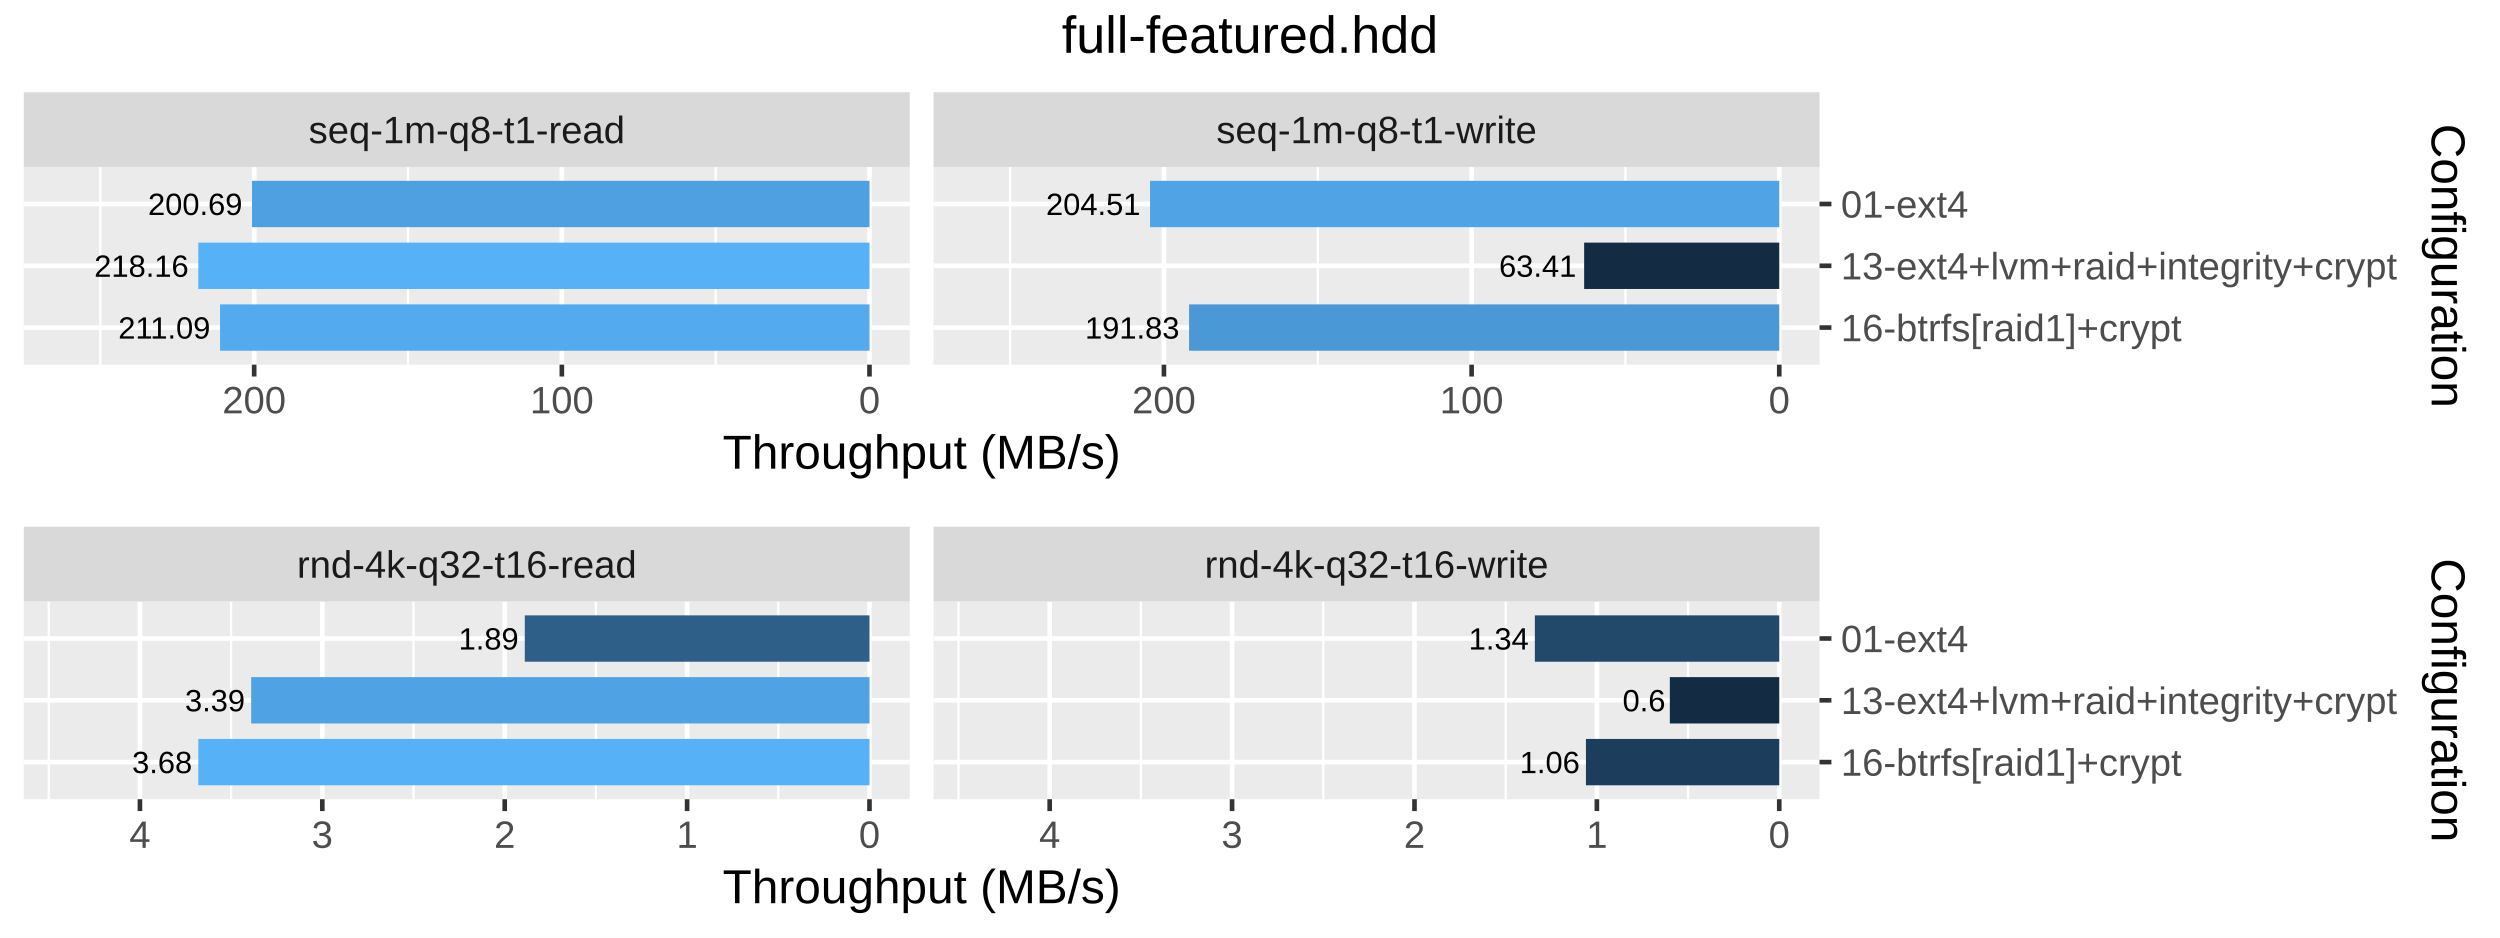
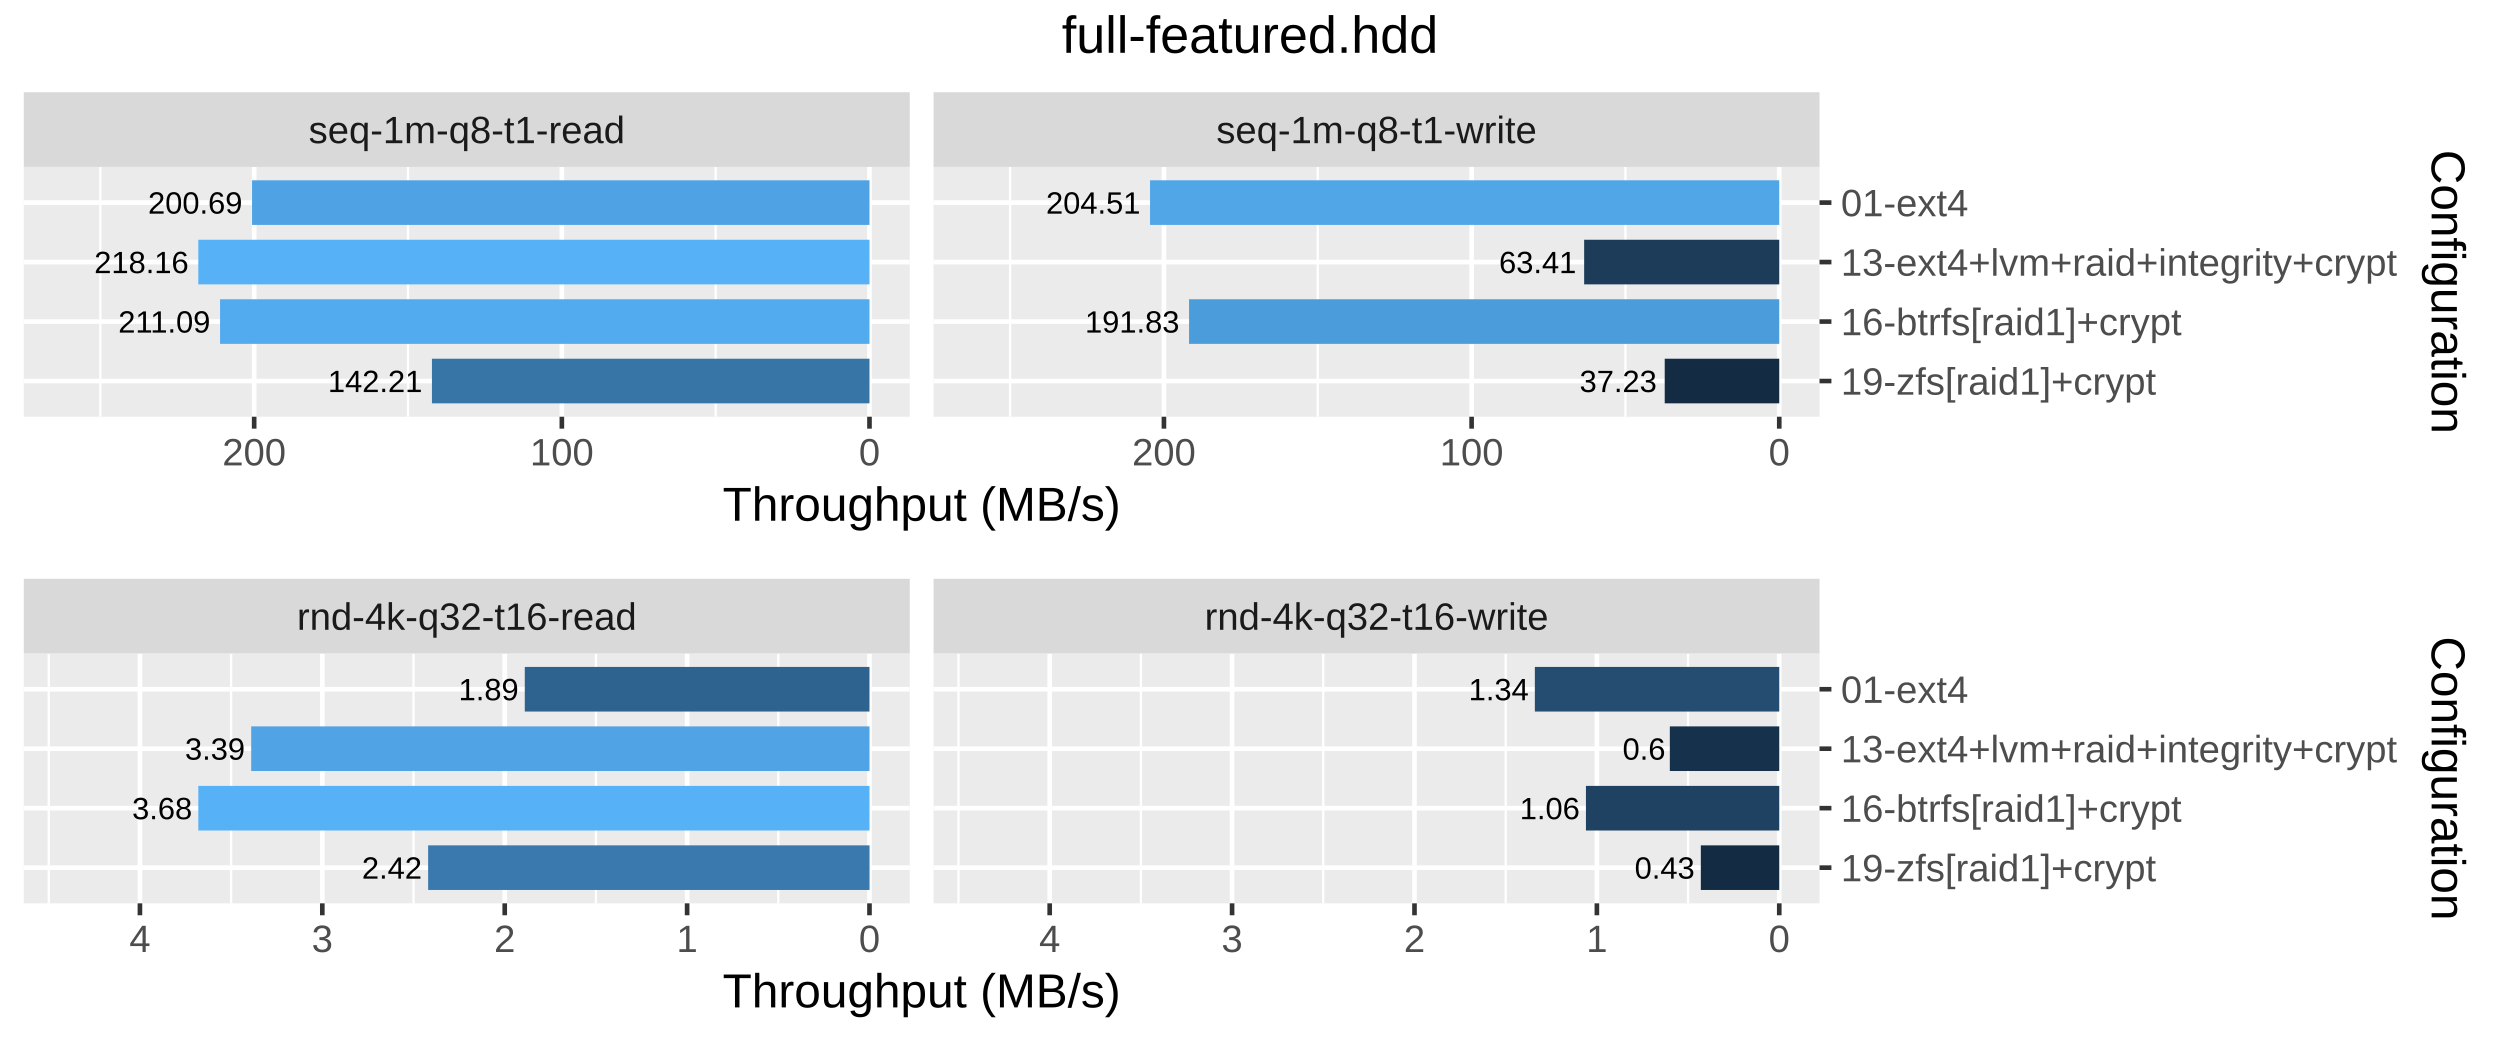
- <svg xmlns="http://www.w3.org/2000/svg" class="svglite" width="576.00pt" height="216.00pt" viewBox="0 0 576.00 216.00">
+ <svg xmlns="http://www.w3.org/2000/svg" class="svglite" width="576.00pt" height="240.00pt" viewBox="0 0 576.00 240.00">
  <defs>
    <style type="text/css">
    .svglite line, .svglite polyline, .svglite polygon, .svglite path, .svglite rect, .svglite circle {
      fill: none;
      stroke: #000000;
      stroke-linecap: round;
      stroke-linejoin: round;
      stroke-miterlimit: 10.00;
    }
    .svglite text {
      white-space: pre;
    }
  </style>
  </defs>
  <rect width="100%" height="100%" style="stroke: none; fill: #FFFFFF;" />
  <defs>
-     <clipPath id="cpMC4wMHw1NzYuMDB8MC4wMHwyMTYuMDA=">
-       <rect x="0.00" y="0.00" width="576.00" height="216.00" />
-     </clipPath>
-   </defs>
-   <g clip-path="url(#cpMC4wMHw1NzYuMDB8MC4wMHwyMTYuMDA=)">
- </g>
-   <defs>
-     <clipPath id="cpMC4wMHw1NzYuMDB8MTUuNzd8MTE1Ljg4">
-       <rect x="0.00" y="15.77" width="576.00" height="100.12" />
-     </clipPath>
-   </defs>
-   <g clip-path="url(#cpMC4wMHw1NzYuMDB8MTUuNzd8MTE1Ljg4)">
-     <rect x="0.00" y="15.77" width="576.00" height="100.12" style="stroke-width: 1.07; stroke: #FFFFFF; fill: #FFFFFF;" />
-   </g>
-   <g clip-path="url(#cpMC4wMHw1NzYuMDB8MC4wMHwyMTYuMDA=)">
- </g>
-   <defs>
-     <clipPath id="cpNS40OHwyMDkuNjF8MzguNDZ8ODQuMDI=">
-       <rect x="5.48" y="38.46" width="204.13" height="45.56" />
-     </clipPath>
-   </defs>
-   <g clip-path="url(#cpNS40OHwyMDkuNjF8MzguNDZ8ODQuMDI=)">
-     <rect x="5.48" y="38.46" width="204.13" height="45.56" style="stroke-width: 1.07; stroke: none; fill: #EBEBEB;" />
-     <polyline points="164.89,84.02 164.89,38.46 " style="stroke-width: 0.53; stroke: #FFFFFF; stroke-linecap: butt;" />
-     <polyline points="94.00,84.02 94.00,38.46 " style="stroke-width: 0.53; stroke: #FFFFFF; stroke-linecap: butt;" />
-     <polyline points="23.12,84.02 23.12,38.46 " style="stroke-width: 0.53; stroke: #FFFFFF; stroke-linecap: butt;" />
-     <polyline points="5.48,75.47 209.61,75.47 " style="stroke-width: 1.07; stroke: #FFFFFF; stroke-linecap: butt;" />
-     <polyline points="5.48,61.24 209.61,61.24 " style="stroke-width: 1.07; stroke: #FFFFFF; stroke-linecap: butt;" />
-     <polyline points="5.48,47.00 209.61,47.00 " style="stroke-width: 1.07; stroke: #FFFFFF; stroke-linecap: butt;" />
-     <polyline points="200.33,84.02 200.33,38.46 " style="stroke-width: 1.07; stroke: #FFFFFF; stroke-linecap: butt;" />
-     <polyline points="129.45,84.02 129.45,38.46 " style="stroke-width: 1.07; stroke: #FFFFFF; stroke-linecap: butt;" />
-     <polyline points="58.56,84.02 58.56,38.46 " style="stroke-width: 1.07; stroke: #FFFFFF; stroke-linecap: butt;" />
-     <rect x="58.07" y="41.66" width="142.26" height="10.68" style="stroke-width: 1.07; stroke: none; stroke-linecap: butt; stroke-linejoin: miter; fill: #4EA0E1;" />
-     <rect x="45.69" y="55.90" width="154.64" height="10.68" style="stroke-width: 1.07; stroke: none; stroke-linecap: butt; stroke-linejoin: miter; fill: #56B1F7;" />
-     <rect x="50.70" y="70.13" width="149.63" height="10.68" style="stroke-width: 1.07; stroke: none; stroke-linecap: butt; stroke-linejoin: miter; fill: #53AAEE;" />
-     <text x="55.85" y="49.54" text-anchor="end" style="font-size: 7.11px; font-family: &quot;Liberation Sans&quot;;" textLength="22.25px" lengthAdjust="spacingAndGlyphs">200.69</text>
-     <text x="43.46" y="63.78" text-anchor="end" style="font-size: 7.11px; font-family: &quot;Liberation Sans&quot;;" textLength="22.25px" lengthAdjust="spacingAndGlyphs">218.16</text>
-     <text x="48.47" y="78.02" text-anchor="end" style="font-size: 7.11px; font-family: &quot;Liberation Sans&quot;;" textLength="22.25px" lengthAdjust="spacingAndGlyphs">211.09</text>
-   </g>
-   <g clip-path="url(#cpMC4wMHw1NzYuMDB8MC4wMHwyMTYuMDA=)">
- </g>
-   <defs>
-     <clipPath id="cpMjE1LjA5fDQxOS4yMnwzOC40Nnw4NC4wMg==">
-       <rect x="215.09" y="38.46" width="204.13" height="45.56" />
-     </clipPath>
-   </defs>
-   <g clip-path="url(#cpMjE1LjA5fDQxOS4yMnwzOC40Nnw4NC4wMg==)">
-     <rect x="215.09" y="38.46" width="204.13" height="45.56" style="stroke-width: 1.07; stroke: none; fill: #EBEBEB;" />
-     <polyline points="374.50,84.02 374.50,38.46 " style="stroke-width: 0.53; stroke: #FFFFFF; stroke-linecap: butt;" />
-     <polyline points="303.61,84.02 303.61,38.46 " style="stroke-width: 0.53; stroke: #FFFFFF; stroke-linecap: butt;" />
-     <polyline points="232.73,84.02 232.73,38.46 " style="stroke-width: 0.53; stroke: #FFFFFF; stroke-linecap: butt;" />
-     <polyline points="215.09,75.47 419.22,75.47 " style="stroke-width: 1.07; stroke: #FFFFFF; stroke-linecap: butt;" />
-     <polyline points="215.09,61.24 419.22,61.24 " style="stroke-width: 1.07; stroke: #FFFFFF; stroke-linecap: butt;" />
-     <polyline points="215.09,47.00 419.22,47.00 " style="stroke-width: 1.07; stroke: #FFFFFF; stroke-linecap: butt;" />
-     <polyline points="409.94,84.02 409.94,38.46 " style="stroke-width: 1.07; stroke: #FFFFFF; stroke-linecap: butt;" />
-     <polyline points="339.06,84.02 339.06,38.46 " style="stroke-width: 1.07; stroke: #FFFFFF; stroke-linecap: butt;" />
-     <polyline points="268.17,84.02 268.17,38.46 " style="stroke-width: 1.07; stroke: #FFFFFF; stroke-linecap: butt;" />
-     <rect x="264.97" y="41.66" width="144.97" height="10.68" style="stroke-width: 1.07; stroke: none; stroke-linecap: butt; stroke-linejoin: miter; fill: #50A4E6;" />
-     <rect x="364.99" y="55.90" width="44.95" height="10.68" style="stroke-width: 1.07; stroke: none; stroke-linecap: butt; stroke-linejoin: miter; fill: #132B43;" />
-     <rect x="273.96" y="70.13" width="135.98" height="10.68" style="stroke-width: 1.07; stroke: none; stroke-linecap: butt; stroke-linejoin: miter; fill: #4A98D6;" />
-     <text x="262.75" y="49.54" text-anchor="end" style="font-size: 7.11px; font-family: &quot;Liberation Sans&quot;;" textLength="22.25px" lengthAdjust="spacingAndGlyphs">204.51</text>
-     <text x="363.18" y="63.78" text-anchor="end" style="font-size: 7.11px; font-family: &quot;Liberation Sans&quot;;" textLength="18.18px" lengthAdjust="spacingAndGlyphs">63.41</text>
-     <text x="271.74" y="78.02" text-anchor="end" style="font-size: 7.11px; font-family: &quot;Liberation Sans&quot;;" textLength="22.25px" lengthAdjust="spacingAndGlyphs">191.83</text>
-   </g>
-   <g clip-path="url(#cpMC4wMHw1NzYuMDB8MC4wMHwyMTYuMDA=)">
+     <clipPath id="cpMC4wMHw1NzYuMDB8MC4wMHwyNDAuMDA=">
+       <rect x="0.00" y="0.00" width="576.00" height="240.00" />
+     </clipPath>
+   </defs>
+   <g clip-path="url(#cpMC4wMHw1NzYuMDB8MC4wMHwyNDAuMDA=)">
+ </g>
+   <defs>
+     <clipPath id="cpMC4wMHw1NzYuMDB8MTUuNzd8MTI3Ljg4">
+       <rect x="0.00" y="15.77" width="576.00" height="112.12" />
+     </clipPath>
+   </defs>
+   <g clip-path="url(#cpMC4wMHw1NzYuMDB8MTUuNzd8MTI3Ljg4)">
+     <rect x="0.00" y="15.77" width="576.00" height="112.12" style="stroke-width: 1.07; stroke: #FFFFFF; fill: #FFFFFF;" />
+   </g>
+   <g clip-path="url(#cpMC4wMHw1NzYuMDB8MC4wMHwyNDAuMDA=)">
+ </g>
+   <defs>
+     <clipPath id="cpNS40OHwyMDkuNjF8MzguNDZ8OTYuMDI=">
+       <rect x="5.48" y="38.46" width="204.13" height="57.56" />
+     </clipPath>
+   </defs>
+   <g clip-path="url(#cpNS40OHwyMDkuNjF8MzguNDZ8OTYuMDI=)">
+     <rect x="5.48" y="38.46" width="204.13" height="57.56" style="stroke-width: 1.07; stroke: none; fill: #EBEBEB;" />
+     <polyline points="164.89,96.02 164.89,38.46 " style="stroke-width: 0.53; stroke: #FFFFFF; stroke-linecap: butt;" />
+     <polyline points="94.00,96.02 94.00,38.46 " style="stroke-width: 0.53; stroke: #FFFFFF; stroke-linecap: butt;" />
+     <polyline points="23.12,96.02 23.12,38.46 " style="stroke-width: 0.53; stroke: #FFFFFF; stroke-linecap: butt;" />
+     <polyline points="5.48,87.79 209.61,87.79 " style="stroke-width: 1.07; stroke: #FFFFFF; stroke-linecap: butt;" />
+     <polyline points="5.48,74.09 209.61,74.09 " style="stroke-width: 1.07; stroke: #FFFFFF; stroke-linecap: butt;" />
+     <polyline points="5.48,60.38 209.61,60.38 " style="stroke-width: 1.07; stroke: #FFFFFF; stroke-linecap: butt;" />
+     <polyline points="5.48,46.68 209.61,46.68 " style="stroke-width: 1.07; stroke: #FFFFFF; stroke-linecap: butt;" />
+     <polyline points="200.33,96.02 200.33,38.46 " style="stroke-width: 1.07; stroke: #FFFFFF; stroke-linecap: butt;" />
+     <polyline points="129.45,96.02 129.45,38.46 " style="stroke-width: 1.07; stroke: #FFFFFF; stroke-linecap: butt;" />
+     <polyline points="58.56,96.02 58.56,38.46 " style="stroke-width: 1.07; stroke: #FFFFFF; stroke-linecap: butt;" />
+     <rect x="58.07" y="41.54" width="142.26" height="10.28" style="stroke-width: 1.07; stroke: none; stroke-linecap: butt; stroke-linejoin: miter; fill: #4FA3E4;" />
+     <rect x="45.69" y="55.24" width="154.64" height="10.28" style="stroke-width: 1.07; stroke: none; stroke-linecap: butt; stroke-linejoin: miter; fill: #56B1F7;" />
+     <rect x="50.70" y="68.95" width="149.63" height="10.28" style="stroke-width: 1.07; stroke: none; stroke-linecap: butt; stroke-linejoin: miter; fill: #53ABEF;" />
+     <rect x="99.52" y="82.65" width="100.81" height="10.28" style="stroke-width: 1.07; stroke: none; stroke-linecap: butt; stroke-linejoin: miter; fill: #3875A7;" />
+     <text x="55.85" y="49.22" text-anchor="end" style="font-size: 7.11px; font-family: &quot;Liberation Sans&quot;;" textLength="22.25px" lengthAdjust="spacingAndGlyphs">200.69</text>
+     <text x="43.46" y="62.93" text-anchor="end" style="font-size: 7.11px; font-family: &quot;Liberation Sans&quot;;" textLength="22.25px" lengthAdjust="spacingAndGlyphs">218.16</text>
+     <text x="48.47" y="76.63" text-anchor="end" style="font-size: 7.11px; font-family: &quot;Liberation Sans&quot;;" textLength="22.25px" lengthAdjust="spacingAndGlyphs">211.09</text>
+     <text x="97.30" y="90.33" text-anchor="end" style="font-size: 7.11px; font-family: &quot;Liberation Sans&quot;;" textLength="22.25px" lengthAdjust="spacingAndGlyphs">142.21</text>
+   </g>
+   <g clip-path="url(#cpMC4wMHw1NzYuMDB8MC4wMHwyNDAuMDA=)">
+ </g>
+   <defs>
+     <clipPath id="cpMjE1LjA5fDQxOS4yMnwzOC40Nnw5Ni4wMg==">
+       <rect x="215.09" y="38.46" width="204.13" height="57.56" />
+     </clipPath>
+   </defs>
+   <g clip-path="url(#cpMjE1LjA5fDQxOS4yMnwzOC40Nnw5Ni4wMg==)">
+     <rect x="215.09" y="38.46" width="204.13" height="57.56" style="stroke-width: 1.07; stroke: none; fill: #EBEBEB;" />
+     <polyline points="374.50,96.02 374.50,38.46 " style="stroke-width: 0.53; stroke: #FFFFFF; stroke-linecap: butt;" />
+     <polyline points="303.61,96.02 303.61,38.46 " style="stroke-width: 0.53; stroke: #FFFFFF; stroke-linecap: butt;" />
+     <polyline points="232.73,96.02 232.73,38.46 " style="stroke-width: 0.53; stroke: #FFFFFF; stroke-linecap: butt;" />
+     <polyline points="215.09,87.79 419.22,87.79 " style="stroke-width: 1.07; stroke: #FFFFFF; stroke-linecap: butt;" />
+     <polyline points="215.09,74.09 419.22,74.09 " style="stroke-width: 1.07; stroke: #FFFFFF; stroke-linecap: butt;" />
+     <polyline points="215.09,60.38 419.22,60.38 " style="stroke-width: 1.07; stroke: #FFFFFF; stroke-linecap: butt;" />
+     <polyline points="215.09,46.68 419.22,46.68 " style="stroke-width: 1.07; stroke: #FFFFFF; stroke-linecap: butt;" />
+     <polyline points="409.94,96.02 409.94,38.46 " style="stroke-width: 1.07; stroke: #FFFFFF; stroke-linecap: butt;" />
+     <polyline points="339.06,96.02 339.06,38.46 " style="stroke-width: 1.07; stroke: #FFFFFF; stroke-linecap: butt;" />
+     <polyline points="268.17,96.02 268.17,38.46 " style="stroke-width: 1.07; stroke: #FFFFFF; stroke-linecap: butt;" />
+     <rect x="264.97" y="41.54" width="144.97" height="10.28" style="stroke-width: 1.07; stroke: none; stroke-linecap: butt; stroke-linejoin: miter; fill: #51A6E8;" />
+     <rect x="364.99" y="55.24" width="44.95" height="10.28" style="stroke-width: 1.07; stroke: none; stroke-linecap: butt; stroke-linejoin: miter; fill: #1C3C5A;" />
+     <rect x="273.96" y="68.95" width="135.98" height="10.28" style="stroke-width: 1.07; stroke: none; stroke-linecap: butt; stroke-linejoin: miter; fill: #4B9CDA;" />
+     <rect x="383.55" y="82.65" width="26.39" height="10.28" style="stroke-width: 1.07; stroke: none; stroke-linecap: butt; stroke-linejoin: miter; fill: #132B43;" />
+     <text x="262.75" y="49.22" text-anchor="end" style="font-size: 7.11px; font-family: &quot;Liberation Sans&quot;;" textLength="22.25px" lengthAdjust="spacingAndGlyphs">204.51</text>
+     <text x="363.18" y="62.93" text-anchor="end" style="font-size: 7.11px; font-family: &quot;Liberation Sans&quot;;" textLength="18.18px" lengthAdjust="spacingAndGlyphs">63.41</text>
+     <text x="271.74" y="76.63" text-anchor="end" style="font-size: 7.11px; font-family: &quot;Liberation Sans&quot;;" textLength="22.25px" lengthAdjust="spacingAndGlyphs">191.83</text>
+     <text x="381.73" y="90.33" text-anchor="end" style="font-size: 7.11px; font-family: &quot;Liberation Sans&quot;;" textLength="18.18px" lengthAdjust="spacingAndGlyphs">37.23</text>
+   </g>
+   <g clip-path="url(#cpMC4wMHw1NzYuMDB8MC4wMHwyNDAuMDA=)">
</g>
  <defs>
    <clipPath id="cpNS40OHwyMDkuNjF8MjEuMjV8MzguNDY=">
      <rect x="5.48" y="21.25" width="204.13" height="17.21" />
    </clipPath>
  </defs>
  <g clip-path="url(#cpNS40OHwyMDkuNjF8MjEuMjV8MzguNDY=)">
    <rect x="5.48" y="21.25" width="204.13" height="17.21" style="stroke-width: 1.07; stroke: none; fill: #D9D9D9;" />
    <text x="107.55" y="32.99" text-anchor="middle" style="font-size: 8.80px;fill: #1A1A1A; font-family: &quot;Liberation Sans&quot;;" textLength="76.74px" lengthAdjust="spacingAndGlyphs">seq-1m-q8-t1-read</text>
  </g>
-   <g clip-path="url(#cpMC4wMHw1NzYuMDB8MC4wMHwyMTYuMDA=)">
+   <g clip-path="url(#cpMC4wMHw1NzYuMDB8MC4wMHwyNDAuMDA=)">
</g>
  <defs>
    <clipPath id="cpMjE1LjA5fDQxOS4yMnwyMS4yNXwzOC40Ng==">
      <rect x="215.09" y="21.25" width="204.13" height="17.21" />
    </clipPath>
  </defs>
  <g clip-path="url(#cpMjE1LjA5fDQxOS4yMnwyMS4yNXwzOC40Ng==)">
    <rect x="215.09" y="21.25" width="204.13" height="17.21" style="stroke-width: 1.07; stroke: none; fill: #D9D9D9;" />
    <text x="317.16" y="32.99" text-anchor="middle" style="font-size: 8.80px;fill: #1A1A1A; font-family: &quot;Liberation Sans&quot;;" textLength="78.75px" lengthAdjust="spacingAndGlyphs">seq-1m-q8-t1-write</text>
  </g>
-   <g clip-path="url(#cpMC4wMHw1NzYuMDB8MC4wMHwyMTYuMDA=)">
-     <polyline points="200.33,86.76 200.33,84.02 " style="stroke-width: 1.07; stroke: #333333; stroke-linecap: butt;" />
-     <polyline points="129.45,86.76 129.45,84.02 " style="stroke-width: 1.07; stroke: #333333; stroke-linecap: butt;" />
-     <polyline points="58.56,86.76 58.56,84.02 " style="stroke-width: 1.07; stroke: #333333; stroke-linecap: butt;" />
-     <text x="200.33" y="95.23" text-anchor="middle" style="font-size: 8.80px;fill: #4D4D4D; font-family: &quot;Liberation Sans&quot;;" textLength="5.03px" lengthAdjust="spacingAndGlyphs">0</text>
-     <text x="129.45" y="95.23" text-anchor="middle" style="font-size: 8.80px;fill: #4D4D4D; font-family: &quot;Liberation Sans&quot;;" textLength="15.10px" lengthAdjust="spacingAndGlyphs">100</text>
-     <text x="58.56" y="95.23" text-anchor="middle" style="font-size: 8.80px;fill: #4D4D4D; font-family: &quot;Liberation Sans&quot;;" textLength="15.10px" lengthAdjust="spacingAndGlyphs">200</text>
-     <polyline points="409.94,86.76 409.94,84.02 " style="stroke-width: 1.07; stroke: #333333; stroke-linecap: butt;" />
-     <polyline points="339.06,86.76 339.06,84.02 " style="stroke-width: 1.07; stroke: #333333; stroke-linecap: butt;" />
-     <polyline points="268.17,86.76 268.17,84.02 " style="stroke-width: 1.07; stroke: #333333; stroke-linecap: butt;" />
-     <text x="409.94" y="95.23" text-anchor="middle" style="font-size: 8.80px;fill: #4D4D4D; font-family: &quot;Liberation Sans&quot;;" textLength="5.03px" lengthAdjust="spacingAndGlyphs">0</text>
-     <text x="339.06" y="95.23" text-anchor="middle" style="font-size: 8.80px;fill: #4D4D4D; font-family: &quot;Liberation Sans&quot;;" textLength="15.10px" lengthAdjust="spacingAndGlyphs">100</text>
-     <text x="268.17" y="95.23" text-anchor="middle" style="font-size: 8.80px;fill: #4D4D4D; font-family: &quot;Liberation Sans&quot;;" textLength="15.10px" lengthAdjust="spacingAndGlyphs">200</text>
-     <polyline points="419.22,75.47 421.96,75.47 " style="stroke-width: 1.07; stroke: #333333; stroke-linecap: butt;" />
-     <polyline points="419.22,61.24 421.96,61.24 " style="stroke-width: 1.07; stroke: #333333; stroke-linecap: butt;" />
-     <polyline points="419.22,47.00 421.96,47.00 " style="stroke-width: 1.07; stroke: #333333; stroke-linecap: butt;" />
-     <text x="424.15" y="78.62" style="font-size: 8.80px;fill: #4D4D4D; font-family: &quot;Liberation Sans&quot;;" textLength="85.37px" lengthAdjust="spacingAndGlyphs">16-btrfs[raid1]+crypt</text>
-     <text x="424.15" y="64.38" style="font-size: 8.80px;fill: #4D4D4D; font-family: &quot;Liberation Sans&quot;;" textLength="137.79px" lengthAdjust="spacingAndGlyphs">13-ext4+lvm+raid+integrity+crypt</text>
-     <text x="424.15" y="50.14" style="font-size: 8.80px;fill: #4D4D4D; font-family: &quot;Liberation Sans&quot;;" textLength="30.72px" lengthAdjust="spacingAndGlyphs">01-ext4</text>
-     <text x="212.35" y="107.98" text-anchor="middle" style="font-size: 11.00px; font-family: &quot;Liberation Sans&quot;;" textLength="97.95px" lengthAdjust="spacingAndGlyphs">Throughput (MB/s)</text>
-     <text transform="translate(560.25,61.24) rotate(90)" text-anchor="middle" style="font-size: 11.00px; font-family: &quot;Liberation Sans&quot;;" textLength="71.57px" lengthAdjust="spacingAndGlyphs">Configuration</text>
-   </g>
-   <defs>
-     <clipPath id="cpMC4wMHw1NzYuMDB8MTE1Ljg4fDIxNi4wMA==">
-       <rect x="0.00" y="115.88" width="576.00" height="100.12" />
-     </clipPath>
-   </defs>
-   <g clip-path="url(#cpMC4wMHw1NzYuMDB8MTE1Ljg4fDIxNi4wMA==)">
-     <rect x="0.00" y="115.88" width="576.00" height="100.12" style="stroke-width: 1.07; stroke: #FFFFFF; fill: #FFFFFF;" />
-   </g>
-   <g clip-path="url(#cpMC4wMHw1NzYuMDB8MC4wMHwyMTYuMDA=)">
- </g>
-   <defs>
-     <clipPath id="cpNS40OHwyMDkuNjF8MTM4LjU3fDE4NC4xMw==">
-       <rect x="5.48" y="138.57" width="204.13" height="45.56" />
-     </clipPath>
-   </defs>
-   <g clip-path="url(#cpNS40OHwyMDkuNjF8MTM4LjU3fDE4NC4xMw==)">
-     <rect x="5.48" y="138.57" width="204.13" height="45.56" style="stroke-width: 1.07; stroke: none; fill: #EBEBEB;" />
-     <polyline points="179.32,184.13 179.32,138.57 " style="stroke-width: 0.53; stroke: #FFFFFF; stroke-linecap: butt;" />
-     <polyline points="137.30,184.13 137.30,138.57 " style="stroke-width: 0.53; stroke: #FFFFFF; stroke-linecap: butt;" />
-     <polyline points="95.27,184.13 95.27,138.57 " style="stroke-width: 0.53; stroke: #FFFFFF; stroke-linecap: butt;" />
-     <polyline points="53.25,184.13 53.25,138.57 " style="stroke-width: 0.53; stroke: #FFFFFF; stroke-linecap: butt;" />
-     <polyline points="11.23,184.13 11.23,138.57 " style="stroke-width: 0.53; stroke: #FFFFFF; stroke-linecap: butt;" />
-     <polyline points="5.48,175.59 209.61,175.59 " style="stroke-width: 1.07; stroke: #FFFFFF; stroke-linecap: butt;" />
-     <polyline points="5.48,161.35 209.61,161.35 " style="stroke-width: 1.07; stroke: #FFFFFF; stroke-linecap: butt;" />
-     <polyline points="5.48,147.11 209.61,147.11 " style="stroke-width: 1.07; stroke: #FFFFFF; stroke-linecap: butt;" />
-     <polyline points="200.33,184.13 200.33,138.57 " style="stroke-width: 1.07; stroke: #FFFFFF; stroke-linecap: butt;" />
-     <polyline points="158.31,184.13 158.31,138.57 " style="stroke-width: 1.07; stroke: #FFFFFF; stroke-linecap: butt;" />
-     <polyline points="116.29,184.13 116.29,138.57 " style="stroke-width: 1.07; stroke: #FFFFFF; stroke-linecap: butt;" />
-     <polyline points="74.26,184.13 74.26,138.57 " style="stroke-width: 1.07; stroke: #FFFFFF; stroke-linecap: butt;" />
-     <polyline points="32.24,184.13 32.24,138.57 " style="stroke-width: 1.07; stroke: #FFFFFF; stroke-linecap: butt;" />
-     <rect x="120.91" y="141.78" width="79.42" height="10.68" style="stroke-width: 1.07; stroke: none; stroke-linecap: butt; stroke-linejoin: miter; fill: #2D5F89;" />
-     <rect x="57.87" y="156.01" width="142.46" height="10.68" style="stroke-width: 1.07; stroke: none; stroke-linecap: butt; stroke-linejoin: miter; fill: #4FA3E4;" />
-     <rect x="45.69" y="170.25" width="154.64" height="10.68" style="stroke-width: 1.07; stroke: none; stroke-linecap: butt; stroke-linejoin: miter; fill: #56B1F7;" />
-     <text x="119.50" y="149.66" text-anchor="end" style="font-size: 7.11px; font-family: &quot;Liberation Sans&quot;;" textLength="14.11px" lengthAdjust="spacingAndGlyphs">1.89</text>
-     <text x="56.46" y="163.89" text-anchor="end" style="font-size: 7.11px; font-family: &quot;Liberation Sans&quot;;" textLength="14.11px" lengthAdjust="spacingAndGlyphs">3.39</text>
-     <text x="44.28" y="178.13" text-anchor="end" style="font-size: 7.11px; font-family: &quot;Liberation Sans&quot;;" textLength="14.11px" lengthAdjust="spacingAndGlyphs">3.68</text>
-   </g>
-   <g clip-path="url(#cpMC4wMHw1NzYuMDB8MC4wMHwyMTYuMDA=)">
- </g>
-   <defs>
-     <clipPath id="cpMjE1LjA5fDQxOS4yMnwxMzguNTd8MTg0LjEz">
-       <rect x="215.09" y="138.57" width="204.13" height="45.56" />
-     </clipPath>
-   </defs>
-   <g clip-path="url(#cpMjE1LjA5fDQxOS4yMnwxMzguNTd8MTg0LjEz)">
-     <rect x="215.09" y="138.57" width="204.13" height="45.56" style="stroke-width: 1.07; stroke: none; fill: #EBEBEB;" />
-     <polyline points="388.93,184.13 388.93,138.57 " style="stroke-width: 0.53; stroke: #FFFFFF; stroke-linecap: butt;" />
-     <polyline points="346.91,184.13 346.91,138.57 " style="stroke-width: 0.53; stroke: #FFFFFF; stroke-linecap: butt;" />
-     <polyline points="304.88,184.13 304.88,138.57 " style="stroke-width: 0.53; stroke: #FFFFFF; stroke-linecap: butt;" />
-     <polyline points="262.86,184.13 262.86,138.57 " style="stroke-width: 0.53; stroke: #FFFFFF; stroke-linecap: butt;" />
-     <polyline points="220.84,184.13 220.84,138.57 " style="stroke-width: 0.53; stroke: #FFFFFF; stroke-linecap: butt;" />
-     <polyline points="215.09,175.59 419.22,175.59 " style="stroke-width: 1.07; stroke: #FFFFFF; stroke-linecap: butt;" />
-     <polyline points="215.09,161.35 419.22,161.35 " style="stroke-width: 1.07; stroke: #FFFFFF; stroke-linecap: butt;" />
-     <polyline points="215.09,147.11 419.22,147.11 " style="stroke-width: 1.07; stroke: #FFFFFF; stroke-linecap: butt;" />
-     <polyline points="409.94,184.13 409.94,138.57 " style="stroke-width: 1.07; stroke: #FFFFFF; stroke-linecap: butt;" />
-     <polyline points="367.92,184.13 367.92,138.57 " style="stroke-width: 1.07; stroke: #FFFFFF; stroke-linecap: butt;" />
-     <polyline points="325.90,184.13 325.90,138.57 " style="stroke-width: 1.07; stroke: #FFFFFF; stroke-linecap: butt;" />
-     <polyline points="283.87,184.13 283.87,138.57 " style="stroke-width: 1.07; stroke: #FFFFFF; stroke-linecap: butt;" />
-     <polyline points="241.85,184.13 241.85,138.57 " style="stroke-width: 1.07; stroke: #FFFFFF; stroke-linecap: butt;" />
-     <rect x="353.63" y="141.78" width="56.31" height="10.68" style="stroke-width: 1.07; stroke: none; stroke-linecap: butt; stroke-linejoin: miter; fill: #22486A;" />
-     <rect x="384.73" y="156.01" width="25.21" height="10.68" style="stroke-width: 1.07; stroke: none; stroke-linecap: butt; stroke-linejoin: miter; fill: #132B43;" />
-     <rect x="365.40" y="170.25" width="44.54" height="10.68" style="stroke-width: 1.07; stroke: none; stroke-linecap: butt; stroke-linejoin: miter; fill: #1C3D5B;" />
-     <text x="352.22" y="149.66" text-anchor="end" style="font-size: 7.11px; font-family: &quot;Liberation Sans&quot;;" textLength="14.11px" lengthAdjust="spacingAndGlyphs">1.34</text>
-     <text x="383.72" y="163.89" text-anchor="end" style="font-size: 7.11px; font-family: &quot;Liberation Sans&quot;;" textLength="10.04px" lengthAdjust="spacingAndGlyphs">0.6</text>
-     <text x="363.99" y="178.13" text-anchor="end" style="font-size: 7.11px; font-family: &quot;Liberation Sans&quot;;" textLength="14.11px" lengthAdjust="spacingAndGlyphs">1.06</text>
-   </g>
-   <g clip-path="url(#cpMC4wMHw1NzYuMDB8MC4wMHwyMTYuMDA=)">
- </g>
-   <defs>
-     <clipPath id="cpNS40OHwyMDkuNjF8MTIxLjM2fDEzOC41Nw==">
-       <rect x="5.48" y="121.36" width="204.13" height="17.21" />
-     </clipPath>
-   </defs>
-   <g clip-path="url(#cpNS40OHwyMDkuNjF8MTIxLjM2fDEzOC41Nw==)">
-     <rect x="5.48" y="121.36" width="204.13" height="17.21" style="stroke-width: 1.07; stroke: none; fill: #D9D9D9;" />
-     <text x="107.55" y="133.11" text-anchor="middle" style="font-size: 8.80px;fill: #1A1A1A; font-family: &quot;Liberation Sans&quot;;" textLength="83.17px" lengthAdjust="spacingAndGlyphs">rnd-4k-q32-t16-read</text>
-   </g>
-   <g clip-path="url(#cpMC4wMHw1NzYuMDB8MC4wMHwyMTYuMDA=)">
- </g>
-   <defs>
-     <clipPath id="cpMjE1LjA5fDQxOS4yMnwxMjEuMzZ8MTM4LjU3">
-       <rect x="215.09" y="121.36" width="204.13" height="17.21" />
-     </clipPath>
-   </defs>
-   <g clip-path="url(#cpMjE1LjA5fDQxOS4yMnwxMjEuMzZ8MTM4LjU3)">
-     <rect x="215.09" y="121.36" width="204.13" height="17.21" style="stroke-width: 1.07; stroke: none; fill: #D9D9D9;" />
-     <text x="317.16" y="133.11" text-anchor="middle" style="font-size: 8.80px;fill: #1A1A1A; font-family: &quot;Liberation Sans&quot;;" textLength="85.19px" lengthAdjust="spacingAndGlyphs">rnd-4k-q32-t16-write</text>
-   </g>
-   <g clip-path="url(#cpMC4wMHw1NzYuMDB8MC4wMHwyMTYuMDA=)">
-     <polyline points="200.33,186.87 200.33,184.13 " style="stroke-width: 1.07; stroke: #333333; stroke-linecap: butt;" />
-     <polyline points="158.31,186.87 158.31,184.13 " style="stroke-width: 1.07; stroke: #333333; stroke-linecap: butt;" />
-     <polyline points="116.29,186.87 116.29,184.13 " style="stroke-width: 1.07; stroke: #333333; stroke-linecap: butt;" />
-     <polyline points="74.26,186.87 74.26,184.13 " style="stroke-width: 1.07; stroke: #333333; stroke-linecap: butt;" />
-     <polyline points="32.24,186.87 32.24,184.13 " style="stroke-width: 1.07; stroke: #333333; stroke-linecap: butt;" />
-     <text x="200.33" y="195.35" text-anchor="middle" style="font-size: 8.80px;fill: #4D4D4D; font-family: &quot;Liberation Sans&quot;;" textLength="5.03px" lengthAdjust="spacingAndGlyphs">0</text>
-     <text x="158.31" y="195.35" text-anchor="middle" style="font-size: 8.80px;fill: #4D4D4D; font-family: &quot;Liberation Sans&quot;;" textLength="5.03px" lengthAdjust="spacingAndGlyphs">1</text>
-     <text x="116.29" y="195.35" text-anchor="middle" style="font-size: 8.80px;fill: #4D4D4D; font-family: &quot;Liberation Sans&quot;;" textLength="5.03px" lengthAdjust="spacingAndGlyphs">2</text>
-     <text x="74.26" y="195.35" text-anchor="middle" style="font-size: 8.80px;fill: #4D4D4D; font-family: &quot;Liberation Sans&quot;;" textLength="5.03px" lengthAdjust="spacingAndGlyphs">3</text>
-     <text x="32.24" y="195.35" text-anchor="middle" style="font-size: 8.80px;fill: #4D4D4D; font-family: &quot;Liberation Sans&quot;;" textLength="5.03px" lengthAdjust="spacingAndGlyphs">4</text>
-     <polyline points="409.94,186.87 409.94,184.13 " style="stroke-width: 1.07; stroke: #333333; stroke-linecap: butt;" />
-     <polyline points="367.92,186.87 367.92,184.13 " style="stroke-width: 1.07; stroke: #333333; stroke-linecap: butt;" />
-     <polyline points="325.90,186.87 325.90,184.13 " style="stroke-width: 1.07; stroke: #333333; stroke-linecap: butt;" />
-     <polyline points="283.87,186.87 283.87,184.13 " style="stroke-width: 1.07; stroke: #333333; stroke-linecap: butt;" />
-     <polyline points="241.85,186.87 241.85,184.13 " style="stroke-width: 1.07; stroke: #333333; stroke-linecap: butt;" />
-     <text x="409.94" y="195.35" text-anchor="middle" style="font-size: 8.80px;fill: #4D4D4D; font-family: &quot;Liberation Sans&quot;;" textLength="5.03px" lengthAdjust="spacingAndGlyphs">0</text>
-     <text x="367.92" y="195.35" text-anchor="middle" style="font-size: 8.80px;fill: #4D4D4D; font-family: &quot;Liberation Sans&quot;;" textLength="5.03px" lengthAdjust="spacingAndGlyphs">1</text>
-     <text x="325.90" y="195.35" text-anchor="middle" style="font-size: 8.80px;fill: #4D4D4D; font-family: &quot;Liberation Sans&quot;;" textLength="5.03px" lengthAdjust="spacingAndGlyphs">2</text>
-     <text x="283.87" y="195.35" text-anchor="middle" style="font-size: 8.80px;fill: #4D4D4D; font-family: &quot;Liberation Sans&quot;;" textLength="5.03px" lengthAdjust="spacingAndGlyphs">3</text>
-     <text x="241.85" y="195.35" text-anchor="middle" style="font-size: 8.80px;fill: #4D4D4D; font-family: &quot;Liberation Sans&quot;;" textLength="5.03px" lengthAdjust="spacingAndGlyphs">4</text>
-     <polyline points="419.22,175.59 421.96,175.59 " style="stroke-width: 1.07; stroke: #333333; stroke-linecap: butt;" />
-     <polyline points="419.22,161.35 421.96,161.35 " style="stroke-width: 1.07; stroke: #333333; stroke-linecap: butt;" />
-     <polyline points="419.22,147.11 421.96,147.11 " style="stroke-width: 1.07; stroke: #333333; stroke-linecap: butt;" />
-     <text x="424.15" y="178.73" style="font-size: 8.80px;fill: #4D4D4D; font-family: &quot;Liberation Sans&quot;;" textLength="85.37px" lengthAdjust="spacingAndGlyphs">16-btrfs[raid1]+crypt</text>
-     <text x="424.15" y="164.50" style="font-size: 8.80px;fill: #4D4D4D; font-family: &quot;Liberation Sans&quot;;" textLength="137.79px" lengthAdjust="spacingAndGlyphs">13-ext4+lvm+raid+integrity+crypt</text>
-     <text x="424.15" y="150.26" style="font-size: 8.80px;fill: #4D4D4D; font-family: &quot;Liberation Sans&quot;;" textLength="30.72px" lengthAdjust="spacingAndGlyphs">01-ext4</text>
-     <text x="212.35" y="208.10" text-anchor="middle" style="font-size: 11.00px; font-family: &quot;Liberation Sans&quot;;" textLength="97.95px" lengthAdjust="spacingAndGlyphs">Throughput (MB/s)</text>
-     <text transform="translate(560.25,161.35) rotate(90)" text-anchor="middle" style="font-size: 11.00px; font-family: &quot;Liberation Sans&quot;;" textLength="71.57px" lengthAdjust="spacingAndGlyphs">Configuration</text>
+   <g clip-path="url(#cpMC4wMHw1NzYuMDB8MC4wMHwyNDAuMDA=)">
+     <polyline points="200.33,98.76 200.33,96.02 " style="stroke-width: 1.07; stroke: #333333; stroke-linecap: butt;" />
+     <polyline points="129.45,98.76 129.45,96.02 " style="stroke-width: 1.07; stroke: #333333; stroke-linecap: butt;" />
+     <polyline points="58.56,98.76 58.56,96.02 " style="stroke-width: 1.07; stroke: #333333; stroke-linecap: butt;" />
+     <text x="200.33" y="107.23" text-anchor="middle" style="font-size: 8.80px;fill: #4D4D4D; font-family: &quot;Liberation Sans&quot;;" textLength="5.03px" lengthAdjust="spacingAndGlyphs">0</text>
+     <text x="129.45" y="107.23" text-anchor="middle" style="font-size: 8.80px;fill: #4D4D4D; font-family: &quot;Liberation Sans&quot;;" textLength="15.10px" lengthAdjust="spacingAndGlyphs">100</text>
+     <text x="58.56" y="107.23" text-anchor="middle" style="font-size: 8.80px;fill: #4D4D4D; font-family: &quot;Liberation Sans&quot;;" textLength="15.10px" lengthAdjust="spacingAndGlyphs">200</text>
+     <polyline points="409.94,98.76 409.94,96.02 " style="stroke-width: 1.07; stroke: #333333; stroke-linecap: butt;" />
+     <polyline points="339.06,98.76 339.06,96.02 " style="stroke-width: 1.07; stroke: #333333; stroke-linecap: butt;" />
+     <polyline points="268.17,98.76 268.17,96.02 " style="stroke-width: 1.07; stroke: #333333; stroke-linecap: butt;" />
+     <text x="409.94" y="107.23" text-anchor="middle" style="font-size: 8.80px;fill: #4D4D4D; font-family: &quot;Liberation Sans&quot;;" textLength="5.03px" lengthAdjust="spacingAndGlyphs">0</text>
+     <text x="339.06" y="107.23" text-anchor="middle" style="font-size: 8.80px;fill: #4D4D4D; font-family: &quot;Liberation Sans&quot;;" textLength="15.10px" lengthAdjust="spacingAndGlyphs">100</text>
+     <text x="268.17" y="107.23" text-anchor="middle" style="font-size: 8.80px;fill: #4D4D4D; font-family: &quot;Liberation Sans&quot;;" textLength="15.10px" lengthAdjust="spacingAndGlyphs">200</text>
+     <polyline points="419.22,87.79 421.96,87.79 " style="stroke-width: 1.07; stroke: #333333; stroke-linecap: butt;" />
+     <polyline points="419.22,74.09 421.96,74.09 " style="stroke-width: 1.07; stroke: #333333; stroke-linecap: butt;" />
+     <polyline points="419.22,60.38 421.96,60.38 " style="stroke-width: 1.07; stroke: #333333; stroke-linecap: butt;" />
+     <polyline points="419.22,46.68 421.96,46.68 " style="stroke-width: 1.07; stroke: #333333; stroke-linecap: butt;" />
+     <text x="424.15" y="90.94" style="font-size: 8.80px;fill: #4D4D4D; font-family: &quot;Liberation Sans&quot;;" textLength="77.28px" lengthAdjust="spacingAndGlyphs">19-zfs[raid1]+crypt</text>
+     <text x="424.15" y="77.23" style="font-size: 8.80px;fill: #4D4D4D; font-family: &quot;Liberation Sans&quot;;" textLength="85.37px" lengthAdjust="spacingAndGlyphs">16-btrfs[raid1]+crypt</text>
+     <text x="424.15" y="63.53" style="font-size: 8.80px;fill: #4D4D4D; font-family: &quot;Liberation Sans&quot;;" textLength="137.79px" lengthAdjust="spacingAndGlyphs">13-ext4+lvm+raid+integrity+crypt</text>
+     <text x="424.15" y="49.82" style="font-size: 8.80px;fill: #4D4D4D; font-family: &quot;Liberation Sans&quot;;" textLength="30.72px" lengthAdjust="spacingAndGlyphs">01-ext4</text>
+     <text x="212.35" y="119.98" text-anchor="middle" style="font-size: 11.00px; font-family: &quot;Liberation Sans&quot;;" textLength="97.95px" lengthAdjust="spacingAndGlyphs">Throughput (MB/s)</text>
+     <text transform="translate(560.25,67.24) rotate(90)" text-anchor="middle" style="font-size: 11.00px; font-family: &quot;Liberation Sans&quot;;" textLength="71.57px" lengthAdjust="spacingAndGlyphs">Configuration</text>
+   </g>
+   <defs>
+     <clipPath id="cpMC4wMHw1NzYuMDB8MTI3Ljg4fDI0MC4wMA==">
+       <rect x="0.00" y="127.88" width="576.00" height="112.12" />
+     </clipPath>
+   </defs>
+   <g clip-path="url(#cpMC4wMHw1NzYuMDB8MTI3Ljg4fDI0MC4wMA==)">
+     <rect x="0.00" y="127.88" width="576.00" height="112.12" style="stroke-width: 1.07; stroke: #FFFFFF; fill: #FFFFFF;" />
+   </g>
+   <g clip-path="url(#cpMC4wMHw1NzYuMDB8MC4wMHwyNDAuMDA=)">
+ </g>
+   <defs>
+     <clipPath id="cpNS40OHwyMDkuNjF8MTUwLjU3fDIwOC4xMw==">
+       <rect x="5.48" y="150.57" width="204.13" height="57.56" />
+     </clipPath>
+   </defs>
+   <g clip-path="url(#cpNS40OHwyMDkuNjF8MTUwLjU3fDIwOC4xMw==)">
+     <rect x="5.48" y="150.57" width="204.13" height="57.56" style="stroke-width: 1.07; stroke: none; fill: #EBEBEB;" />
+     <polyline points="179.32,208.13 179.32,150.57 " style="stroke-width: 0.53; stroke: #FFFFFF; stroke-linecap: butt;" />
+     <polyline points="137.30,208.13 137.30,150.57 " style="stroke-width: 0.53; stroke: #FFFFFF; stroke-linecap: butt;" />
+     <polyline points="95.27,208.13 95.27,150.57 " style="stroke-width: 0.53; stroke: #FFFFFF; stroke-linecap: butt;" />
+     <polyline points="53.25,208.13 53.25,150.57 " style="stroke-width: 0.53; stroke: #FFFFFF; stroke-linecap: butt;" />
+     <polyline points="11.23,208.13 11.23,150.57 " style="stroke-width: 0.53; stroke: #FFFFFF; stroke-linecap: butt;" />
+     <polyline points="5.48,199.91 209.61,199.91 " style="stroke-width: 1.07; stroke: #FFFFFF; stroke-linecap: butt;" />
+     <polyline points="5.48,186.20 209.61,186.20 " style="stroke-width: 1.07; stroke: #FFFFFF; stroke-linecap: butt;" />
+     <polyline points="5.48,172.50 209.61,172.50 " style="stroke-width: 1.07; stroke: #FFFFFF; stroke-linecap: butt;" />
+     <polyline points="5.48,158.80 209.61,158.80 " style="stroke-width: 1.07; stroke: #FFFFFF; stroke-linecap: butt;" />
+     <polyline points="200.33,208.13 200.33,150.57 " style="stroke-width: 1.07; stroke: #FFFFFF; stroke-linecap: butt;" />
+     <polyline points="158.31,208.13 158.31,150.57 " style="stroke-width: 1.07; stroke: #FFFFFF; stroke-linecap: butt;" />
+     <polyline points="116.29,208.13 116.29,150.57 " style="stroke-width: 1.07; stroke: #FFFFFF; stroke-linecap: butt;" />
+     <polyline points="74.26,208.13 74.26,150.57 " style="stroke-width: 1.07; stroke: #FFFFFF; stroke-linecap: butt;" />
+     <polyline points="32.24,208.13 32.24,150.57 " style="stroke-width: 1.07; stroke: #FFFFFF; stroke-linecap: butt;" />
+     <rect x="120.91" y="153.66" width="79.42" height="10.28" style="stroke-width: 1.07; stroke: none; stroke-linecap: butt; stroke-linejoin: miter; fill: #2F638F;" />
+     <rect x="57.87" y="167.36" width="142.46" height="10.28" style="stroke-width: 1.07; stroke: none; stroke-linecap: butt; stroke-linejoin: miter; fill: #50A4E5;" />
+     <rect x="45.69" y="181.07" width="154.64" height="10.28" style="stroke-width: 1.07; stroke: none; stroke-linecap: butt; stroke-linejoin: miter; fill: #56B1F7;" />
+     <rect x="98.64" y="194.77" width="101.70" height="10.28" style="stroke-width: 1.07; stroke: none; stroke-linecap: butt; stroke-linejoin: miter; fill: #3A79AD;" />
+     <text x="119.50" y="161.34" text-anchor="end" style="font-size: 7.11px; font-family: &quot;Liberation Sans&quot;;" textLength="14.11px" lengthAdjust="spacingAndGlyphs">1.89</text>
+     <text x="56.46" y="175.04" text-anchor="end" style="font-size: 7.11px; font-family: &quot;Liberation Sans&quot;;" textLength="14.11px" lengthAdjust="spacingAndGlyphs">3.39</text>
+     <text x="44.28" y="188.75" text-anchor="end" style="font-size: 7.11px; font-family: &quot;Liberation Sans&quot;;" textLength="14.11px" lengthAdjust="spacingAndGlyphs">3.68</text>
+     <text x="97.22" y="202.45" text-anchor="end" style="font-size: 7.11px; font-family: &quot;Liberation Sans&quot;;" textLength="14.11px" lengthAdjust="spacingAndGlyphs">2.42</text>
+   </g>
+   <g clip-path="url(#cpMC4wMHw1NzYuMDB8MC4wMHwyNDAuMDA=)">
+ </g>
+   <defs>
+     <clipPath id="cpMjE1LjA5fDQxOS4yMnwxNTAuNTd8MjA4LjEz">
+       <rect x="215.09" y="150.57" width="204.13" height="57.56" />
+     </clipPath>
+   </defs>
+   <g clip-path="url(#cpMjE1LjA5fDQxOS4yMnwxNTAuNTd8MjA4LjEz)">
+     <rect x="215.09" y="150.57" width="204.13" height="57.56" style="stroke-width: 1.07; stroke: none; fill: #EBEBEB;" />
+     <polyline points="388.93,208.13 388.93,150.57 " style="stroke-width: 0.53; stroke: #FFFFFF; stroke-linecap: butt;" />
+     <polyline points="346.91,208.13 346.91,150.57 " style="stroke-width: 0.53; stroke: #FFFFFF; stroke-linecap: butt;" />
+     <polyline points="304.88,208.13 304.88,150.57 " style="stroke-width: 0.53; stroke: #FFFFFF; stroke-linecap: butt;" />
+     <polyline points="262.86,208.13 262.86,150.57 " style="stroke-width: 0.53; stroke: #FFFFFF; stroke-linecap: butt;" />
+     <polyline points="220.84,208.13 220.84,150.57 " style="stroke-width: 0.53; stroke: #FFFFFF; stroke-linecap: butt;" />
+     <polyline points="215.09,199.91 419.22,199.91 " style="stroke-width: 1.07; stroke: #FFFFFF; stroke-linecap: butt;" />
+     <polyline points="215.09,186.20 419.22,186.20 " style="stroke-width: 1.07; stroke: #FFFFFF; stroke-linecap: butt;" />
+     <polyline points="215.09,172.50 419.22,172.50 " style="stroke-width: 1.07; stroke: #FFFFFF; stroke-linecap: butt;" />
+     <polyline points="215.09,158.80 419.22,158.80 " style="stroke-width: 1.07; stroke: #FFFFFF; stroke-linecap: butt;" />
+     <polyline points="409.94,208.13 409.94,150.57 " style="stroke-width: 1.07; stroke: #FFFFFF; stroke-linecap: butt;" />
+     <polyline points="367.92,208.13 367.92,150.57 " style="stroke-width: 1.07; stroke: #FFFFFF; stroke-linecap: butt;" />
+     <polyline points="325.90,208.13 325.90,150.57 " style="stroke-width: 1.07; stroke: #FFFFFF; stroke-linecap: butt;" />
+     <polyline points="283.87,208.13 283.87,150.57 " style="stroke-width: 1.07; stroke: #FFFFFF; stroke-linecap: butt;" />
+     <polyline points="241.85,208.13 241.85,150.57 " style="stroke-width: 1.07; stroke: #FFFFFF; stroke-linecap: butt;" />
+     <rect x="353.63" y="153.66" width="56.31" height="10.28" style="stroke-width: 1.07; stroke: none; stroke-linecap: butt; stroke-linejoin: miter; fill: #244D71;" />
+     <rect x="384.73" y="167.36" width="25.21" height="10.28" style="stroke-width: 1.07; stroke: none; stroke-linecap: butt; stroke-linejoin: miter; fill: #16314B;" />
+     <rect x="365.40" y="181.07" width="44.54" height="10.28" style="stroke-width: 1.07; stroke: none; stroke-linecap: butt; stroke-linejoin: miter; fill: #1F4262;" />
+     <rect x="391.87" y="194.77" width="18.07" height="10.28" style="stroke-width: 1.07; stroke: none; stroke-linecap: butt; stroke-linejoin: miter; fill: #132B43;" />
+     <text x="352.22" y="161.34" text-anchor="end" style="font-size: 7.11px; font-family: &quot;Liberation Sans&quot;;" textLength="14.11px" lengthAdjust="spacingAndGlyphs">1.34</text>
+     <text x="383.72" y="175.04" text-anchor="end" style="font-size: 7.11px; font-family: &quot;Liberation Sans&quot;;" textLength="10.04px" lengthAdjust="spacingAndGlyphs">0.6</text>
+     <text x="363.99" y="188.75" text-anchor="end" style="font-size: 7.11px; font-family: &quot;Liberation Sans&quot;;" textLength="14.11px" lengthAdjust="spacingAndGlyphs">1.06</text>
+     <text x="390.46" y="202.45" text-anchor="end" style="font-size: 7.11px; font-family: &quot;Liberation Sans&quot;;" textLength="14.11px" lengthAdjust="spacingAndGlyphs">0.43</text>
+   </g>
+   <g clip-path="url(#cpMC4wMHw1NzYuMDB8MC4wMHwyNDAuMDA=)">
+ </g>
+   <defs>
+     <clipPath id="cpNS40OHwyMDkuNjF8MTMzLjM2fDE1MC41Nw==">
+       <rect x="5.48" y="133.36" width="204.13" height="17.21" />
+     </clipPath>
+   </defs>
+   <g clip-path="url(#cpNS40OHwyMDkuNjF8MTMzLjM2fDE1MC41Nw==)">
+     <rect x="5.48" y="133.36" width="204.13" height="17.21" style="stroke-width: 1.07; stroke: none; fill: #D9D9D9;" />
+     <text x="107.55" y="145.11" text-anchor="middle" style="font-size: 8.80px;fill: #1A1A1A; font-family: &quot;Liberation Sans&quot;;" textLength="83.17px" lengthAdjust="spacingAndGlyphs">rnd-4k-q32-t16-read</text>
+   </g>
+   <g clip-path="url(#cpMC4wMHw1NzYuMDB8MC4wMHwyNDAuMDA=)">
+ </g>
+   <defs>
+     <clipPath id="cpMjE1LjA5fDQxOS4yMnwxMzMuMzZ8MTUwLjU3">
+       <rect x="215.09" y="133.36" width="204.13" height="17.21" />
+     </clipPath>
+   </defs>
+   <g clip-path="url(#cpMjE1LjA5fDQxOS4yMnwxMzMuMzZ8MTUwLjU3)">
+     <rect x="215.09" y="133.36" width="204.13" height="17.21" style="stroke-width: 1.07; stroke: none; fill: #D9D9D9;" />
+     <text x="317.16" y="145.11" text-anchor="middle" style="font-size: 8.80px;fill: #1A1A1A; font-family: &quot;Liberation Sans&quot;;" textLength="85.19px" lengthAdjust="spacingAndGlyphs">rnd-4k-q32-t16-write</text>
+   </g>
+   <g clip-path="url(#cpMC4wMHw1NzYuMDB8MC4wMHwyNDAuMDA=)">
+     <polyline points="200.33,210.87 200.33,208.13 " style="stroke-width: 1.07; stroke: #333333; stroke-linecap: butt;" />
+     <polyline points="158.31,210.87 158.31,208.13 " style="stroke-width: 1.07; stroke: #333333; stroke-linecap: butt;" />
+     <polyline points="116.29,210.87 116.29,208.13 " style="stroke-width: 1.07; stroke: #333333; stroke-linecap: butt;" />
+     <polyline points="74.26,210.87 74.26,208.13 " style="stroke-width: 1.07; stroke: #333333; stroke-linecap: butt;" />
+     <polyline points="32.24,210.87 32.24,208.13 " style="stroke-width: 1.07; stroke: #333333; stroke-linecap: butt;" />
+     <text x="200.33" y="219.35" text-anchor="middle" style="font-size: 8.80px;fill: #4D4D4D; font-family: &quot;Liberation Sans&quot;;" textLength="5.03px" lengthAdjust="spacingAndGlyphs">0</text>
+     <text x="158.31" y="219.35" text-anchor="middle" style="font-size: 8.80px;fill: #4D4D4D; font-family: &quot;Liberation Sans&quot;;" textLength="5.03px" lengthAdjust="spacingAndGlyphs">1</text>
+     <text x="116.29" y="219.35" text-anchor="middle" style="font-size: 8.80px;fill: #4D4D4D; font-family: &quot;Liberation Sans&quot;;" textLength="5.03px" lengthAdjust="spacingAndGlyphs">2</text>
+     <text x="74.26" y="219.35" text-anchor="middle" style="font-size: 8.80px;fill: #4D4D4D; font-family: &quot;Liberation Sans&quot;;" textLength="5.03px" lengthAdjust="spacingAndGlyphs">3</text>
+     <text x="32.24" y="219.35" text-anchor="middle" style="font-size: 8.80px;fill: #4D4D4D; font-family: &quot;Liberation Sans&quot;;" textLength="5.03px" lengthAdjust="spacingAndGlyphs">4</text>
+     <polyline points="409.94,210.87 409.94,208.13 " style="stroke-width: 1.07; stroke: #333333; stroke-linecap: butt;" />
+     <polyline points="367.92,210.87 367.92,208.13 " style="stroke-width: 1.07; stroke: #333333; stroke-linecap: butt;" />
+     <polyline points="325.90,210.87 325.90,208.13 " style="stroke-width: 1.07; stroke: #333333; stroke-linecap: butt;" />
+     <polyline points="283.87,210.87 283.87,208.13 " style="stroke-width: 1.07; stroke: #333333; stroke-linecap: butt;" />
+     <polyline points="241.85,210.87 241.85,208.13 " style="stroke-width: 1.07; stroke: #333333; stroke-linecap: butt;" />
+     <text x="409.94" y="219.35" text-anchor="middle" style="font-size: 8.80px;fill: #4D4D4D; font-family: &quot;Liberation Sans&quot;;" textLength="5.03px" lengthAdjust="spacingAndGlyphs">0</text>
+     <text x="367.92" y="219.35" text-anchor="middle" style="font-size: 8.80px;fill: #4D4D4D; font-family: &quot;Liberation Sans&quot;;" textLength="5.03px" lengthAdjust="spacingAndGlyphs">1</text>
+     <text x="325.90" y="219.35" text-anchor="middle" style="font-size: 8.80px;fill: #4D4D4D; font-family: &quot;Liberation Sans&quot;;" textLength="5.03px" lengthAdjust="spacingAndGlyphs">2</text>
+     <text x="283.87" y="219.35" text-anchor="middle" style="font-size: 8.80px;fill: #4D4D4D; font-family: &quot;Liberation Sans&quot;;" textLength="5.03px" lengthAdjust="spacingAndGlyphs">3</text>
+     <text x="241.85" y="219.35" text-anchor="middle" style="font-size: 8.80px;fill: #4D4D4D; font-family: &quot;Liberation Sans&quot;;" textLength="5.03px" lengthAdjust="spacingAndGlyphs">4</text>
+     <polyline points="419.22,199.91 421.96,199.91 " style="stroke-width: 1.07; stroke: #333333; stroke-linecap: butt;" />
+     <polyline points="419.22,186.20 421.96,186.20 " style="stroke-width: 1.07; stroke: #333333; stroke-linecap: butt;" />
+     <polyline points="419.22,172.50 421.96,172.50 " style="stroke-width: 1.07; stroke: #333333; stroke-linecap: butt;" />
+     <polyline points="419.22,158.80 421.96,158.80 " style="stroke-width: 1.07; stroke: #333333; stroke-linecap: butt;" />
+     <text x="424.15" y="203.05" style="font-size: 8.80px;fill: #4D4D4D; font-family: &quot;Liberation Sans&quot;;" textLength="77.28px" lengthAdjust="spacingAndGlyphs">19-zfs[raid1]+crypt</text>
+     <text x="424.15" y="189.35" style="font-size: 8.80px;fill: #4D4D4D; font-family: &quot;Liberation Sans&quot;;" textLength="85.37px" lengthAdjust="spacingAndGlyphs">16-btrfs[raid1]+crypt</text>
+     <text x="424.15" y="175.64" style="font-size: 8.80px;fill: #4D4D4D; font-family: &quot;Liberation Sans&quot;;" textLength="137.79px" lengthAdjust="spacingAndGlyphs">13-ext4+lvm+raid+integrity+crypt</text>
+     <text x="424.15" y="161.94" style="font-size: 8.80px;fill: #4D4D4D; font-family: &quot;Liberation Sans&quot;;" textLength="30.72px" lengthAdjust="spacingAndGlyphs">01-ext4</text>
+     <text x="212.35" y="232.10" text-anchor="middle" style="font-size: 11.00px; font-family: &quot;Liberation Sans&quot;;" textLength="97.95px" lengthAdjust="spacingAndGlyphs">Throughput (MB/s)</text>
+     <text transform="translate(560.25,179.35) rotate(90)" text-anchor="middle" style="font-size: 11.00px; font-family: &quot;Liberation Sans&quot;;" textLength="71.57px" lengthAdjust="spacingAndGlyphs">Configuration</text>
    <text x="288.00" y="12.17" text-anchor="middle" style="font-size: 12.00px; font-family: &quot;Liberation Sans&quot;;" textLength="95.47px" lengthAdjust="spacingAndGlyphs">full-featured.hdd</text>
  </g>
</svg>
